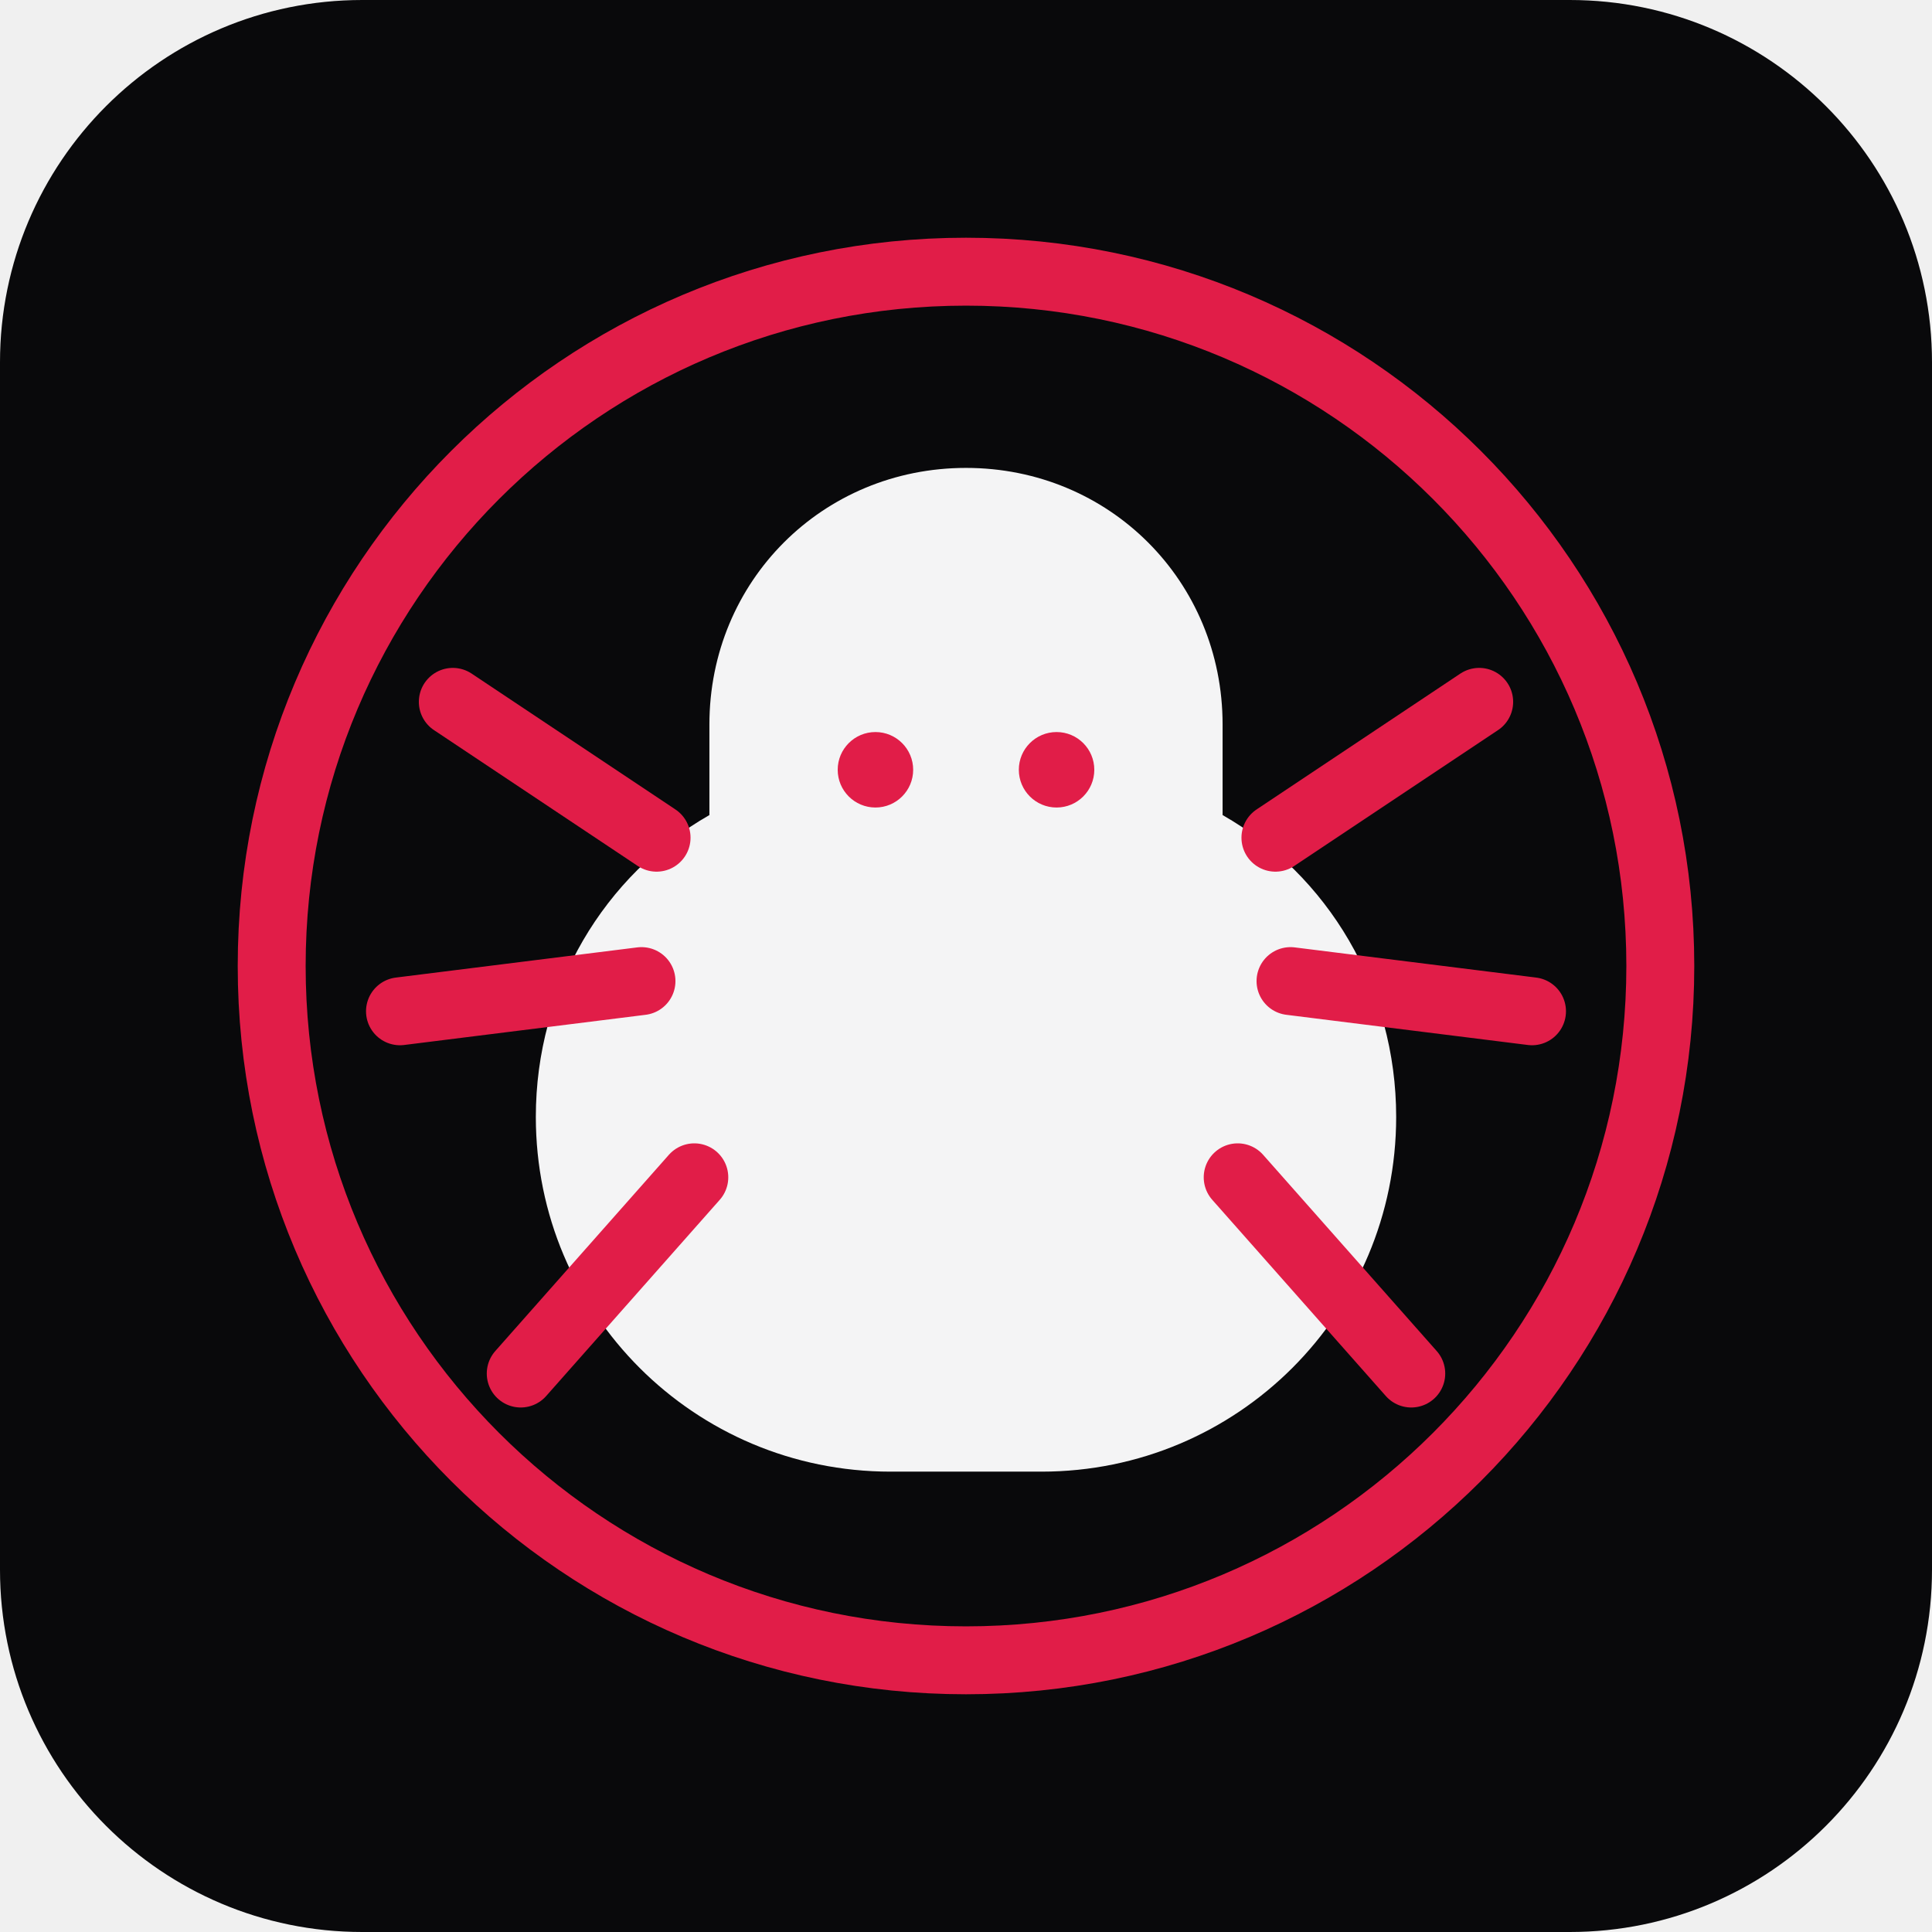
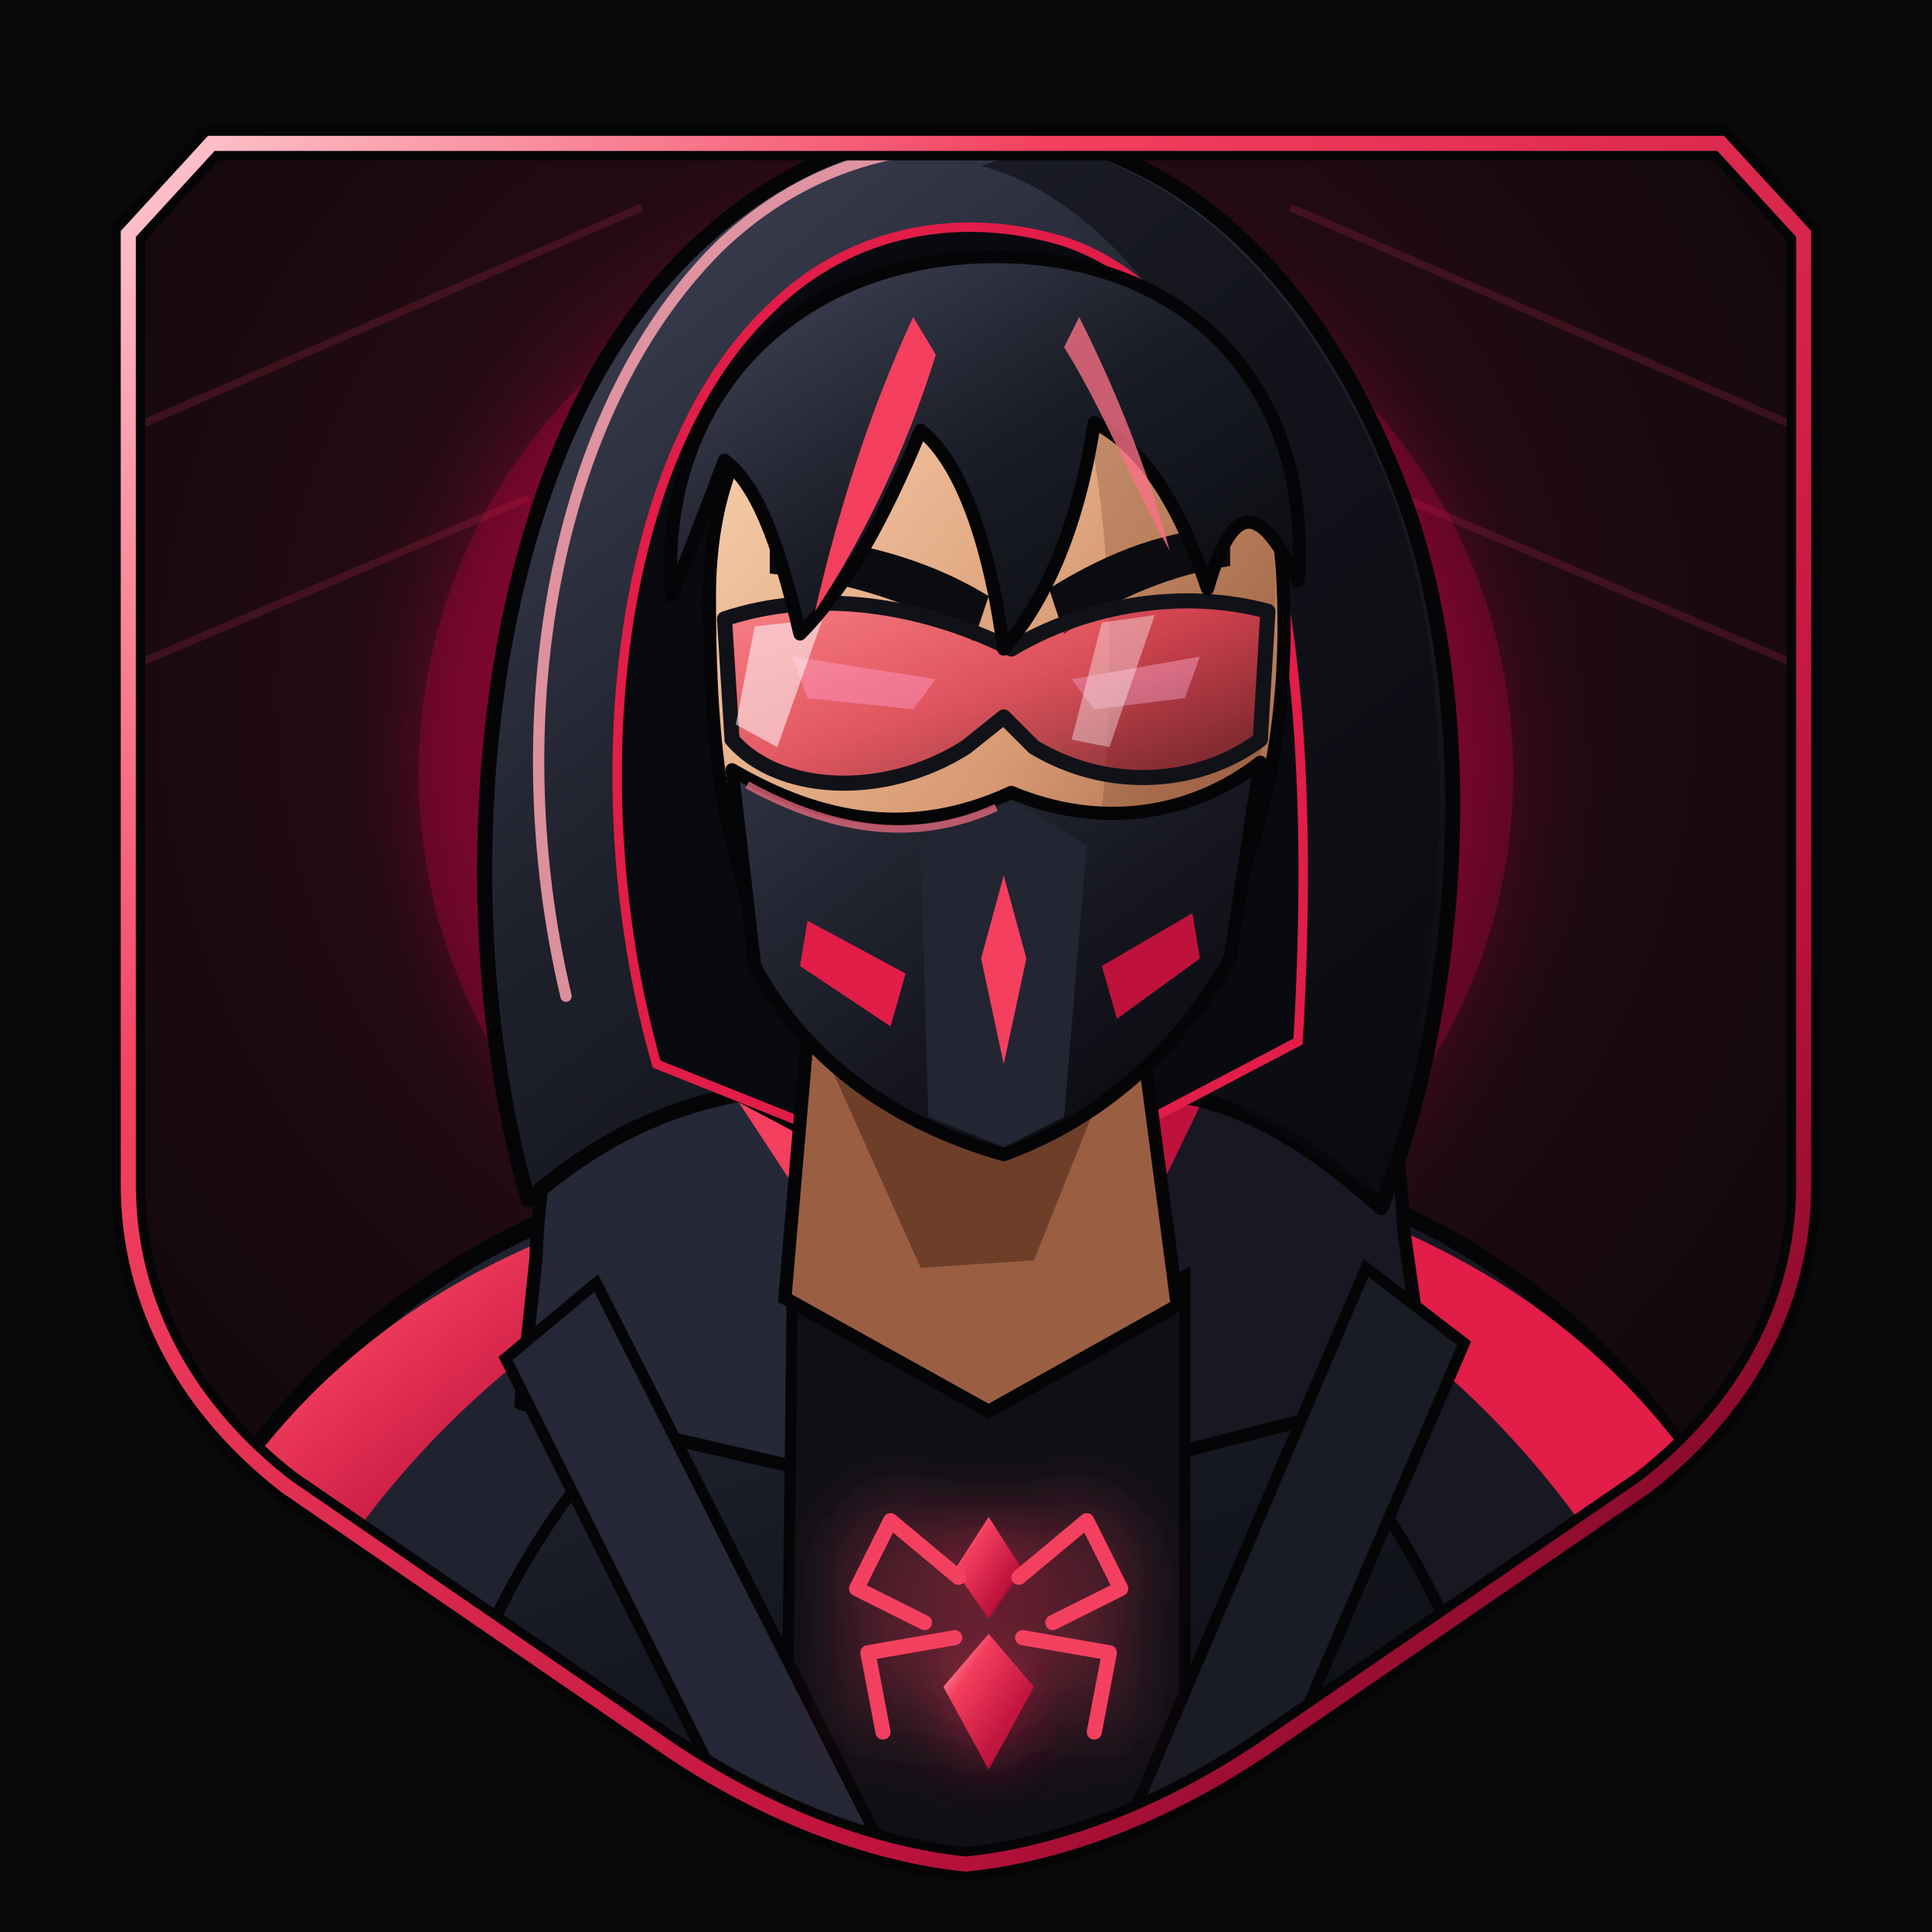
- <svg xmlns="http://www.w3.org/2000/svg" viewBox="0 0 512 512">
-   <rect width="512" height="512" rx="96" fill="#09090B" />
-   <circle cx="256" cy="256" r="184" fill="none" stroke="#E11D48" stroke-width="18" />
-   <path d="M256 124c38 0 68 30 68 68v24c28 16 46 46 46 80 0 52-42 94-94 94h-40c-52 0-94-42-94-94 0-34 18-64 46-80v-24c0-38 30-68 68-68z" fill="#F4F4F5" />
-   <path d="M174 222l-54-36m50 74l-64 8m78 44l-46 52m200-142l54-36m-50 74l64 8m-78 44l46 52" stroke="#E11D48" stroke-width="18" stroke-linecap="round" />
-   <circle cx="232" cy="204" r="10" fill="#E11D48" />
-   <circle cx="280" cy="204" r="10" fill="#E11D48" />
+ <svg xmlns="http://www.w3.org/2000/svg" viewBox="0 0 512 512" width="512" height="512">
+   <defs>
+     <radialGradient id="ffBg1" cx="48%" cy="36%" r="68%">
+       <stop offset="0%" stop-color="#6B0F2B" />
+       <stop offset="44%" stop-color="#220A14" />
+       <stop offset="100%" stop-color="#08080B" />
+     </radialGradient>
+     <linearGradient id="ffCrestRim" x1="0%" y1="0%" x2="100%" y2="100%">
+       <stop offset="0%" stop-color="#FECDD3" />
+       <stop offset="28%" stop-color="#F43F5E" />
+       <stop offset="72%" stop-color="#BE123C" />
+       <stop offset="100%" stop-color="#4C0519" />
+     </linearGradient>
+     <linearGradient id="ffHood" x1="15%" y1="0%" x2="85%" y2="100%">
+       <stop offset="0%" stop-color="#3E4254" />
+       <stop offset="45%" stop-color="#1E202B" />
+       <stop offset="100%" stop-color="#0A0B10" />
+     </linearGradient>
+     <linearGradient id="ffSkin" x1="15%" y1="10%" x2="90%" y2="95%">
+       <stop offset="0%" stop-color="#F5CAA6" />
+       <stop offset="52%" stop-color="#D79972" />
+       <stop offset="100%" stop-color="#8A5137" />
+     </linearGradient>
+     <linearGradient id="ffMask" x1="0%" y1="0%" x2="100%" y2="100%">
+       <stop offset="0%" stop-color="#2F3342" />
+       <stop offset="55%" stop-color="#15161F" />
+       <stop offset="100%" stop-color="#07080B" />
+     </linearGradient>
+     <linearGradient id="ffHair" x1="0%" y1="0%" x2="100%" y2="100%">
+       <stop offset="0%" stop-color="#45495C" />
+       <stop offset="50%" stop-color="#1A1C26" />
+       <stop offset="100%" stop-color="#090A0E" />
+     </linearGradient>
+     <linearGradient id="ffJacket" x1="10%" y1="0%" x2="90%" y2="100%">
+       <stop offset="0%" stop-color="#2F3242" />
+       <stop offset="50%" stop-color="#161822" />
+       <stop offset="100%" stop-color="#090A0E" />
+     </linearGradient>
+     <linearGradient id="ffVisor" x1="0%" y1="0%" x2="100%" y2="100%">
+       <stop offset="0%" stop-color="#FF5C7A" stop-opacity="0.88" />
+       <stop offset="48%" stop-color="#E11D48" stop-opacity="0.82" />
+       <stop offset="100%" stop-color="#4C0519" stop-opacity="0.94" />
+     </linearGradient>
+     <filter id="ffGlow" x="-25%" y="-25%" width="150%" height="150%">
+       <feGaussianBlur stdDeviation="10" result="b" />
+       <feMerge>
+         <feMergeNode in="b" />
+         <feMergeNode in="SourceGraphic" />
+       </feMerge>
+     </filter>
+     <clipPath id="ffShieldClip">
+       <path d="M56 38 H456 L478 62 V314 C478 346 462 374 436 394 L334 464 C304 484 276 492 256 494 C236 492 208 484 178 464 L76 394 C50 374 34 346 34 314 V62 Z" />
+     </clipPath>
+   </defs>
+   <rect width="512" height="512" fill="#09090B" />
+   <g clip-path="url(#ffShieldClip)">
+     <rect width="512" height="512" fill="url(#ffBg1)" />
+     <g stroke="#F43F5E" stroke-opacity="0.16" stroke-width="2">
+       <line x1="20" y1="120" x2="170" y2="55" />
+       <line x1="15" y1="185" x2="140" y2="132" />
+       <line x1="492" y1="120" x2="342" y2="55" />
+       <line x1="497" y1="185" x2="372" y2="132" />
+     </g>
+     <circle cx="256" cy="205" r="145" fill="#E11D48" fill-opacity="0.24" filter="url(#ffGlow)" />
+     <path d="M18 512 C32 414 78 348 156 318 L244 294 L348 312 C428 338 474 402 496 512 Z" fill="url(#ffJacket)" stroke="#050507" stroke-width="3.5" />
+     <path d="M44 434 C66 376 106 338 156 320 L194 352 C156 382 132 418 118 462 L38 474 Z" fill="#202230" stroke="#050507" stroke-width="3" />
+     <path d="M58 400 C84 360 118 338 156 324 L172 338 C138 356 108 384 86 418 Z" fill="url(#ffCrestRim)" />
+     <path d="M468 430 C446 372 406 334 356 316 L318 348 C356 378 380 414 394 458 L474 470 Z" fill="#171822" stroke="#050507" stroke-width="3" />
+     <path d="M454 396 C428 356 394 334 356 320 L340 334 C374 352 404 380 426 414 Z" fill="#E11D48" />
+     <path d="M142 334 C144 282 162 246 186 232 L232 308 L216 390 L138 372 Z" fill="#252836" stroke="#050507" stroke-width="3.5" stroke-linejoin="round" />
+     <path d="M372 326 C370 274 352 242 328 228 L294 304 L308 386 L378 368 Z" fill="#171822" stroke="#050507" stroke-width="3.5" stroke-linejoin="round" />
+     <path d="M186 236 L228 308 L218 326 L176 262 Z" fill="#F43F5E" />
+     <path d="M328 232 L296 304 L304 322 L336 256 Z" fill="#BE123C" />
+     <path d="M210 340 L264 366 L314 338 L314 512 H208 Z" fill="#0F1016" stroke="#050507" stroke-width="3" />
+     <path d="M158 340 L232 486 L204 500 L134 360 Z" fill="#252736" stroke="#050507" stroke-width="3" />
+     <path d="M362 336 L298 486 L326 500 L388 356 Z" fill="#191B25" stroke="#050507" stroke-width="3" />
+     <g transform="translate(262 426)" filter="url(#ffGlow)">
+       <polygon points="0,-24 9,-10 0,3 -9,-10" fill="url(#ffCrestRim)" />
+       <polygon points="0,7 12,21 0,43 -12,21" fill="url(#ffCrestRim)" />
+       <path d="M-8,-8 L-26,-23 L-35,-5 L-17,4 M8,-8 L26,-23 L35,-5 L17,4 M-9,8 L-32,12 L-28,33 M9,8 L32,12 L28,33" fill="none" stroke="#F43F5E" stroke-width="4" stroke-linecap="round" stroke-linejoin="round" />
+     </g>
+     <path d="M140 318 C118 242 126 130 176 74 C208 38 246 30 278 36 C318 44 352 78 372 132 C392 186 388 264 366 320 C346 302 328 292 310 290 L264 326 L196 290 C174 294 156 304 140 318 Z" fill="url(#ffHood)" stroke="#050507" stroke-width="4" stroke-linejoin="round" />
+     <path d="M278 38 C316 46 350 80 370 134 C388 186 384 260 364 316 L320 288 C346 210 344 126 306 78 C292 60 276 48 260 44 Z" fill="#0B0C11" fill-opacity="0.58" />
+     <path d="M150 264 C132 188 148 106 192 64 C218 40 248 36 276 40" fill="none" stroke="#FDA4AF" stroke-width="3" stroke-linecap="round" stroke-opacity="0.85" />
+     <path d="M174 282 C154 212 162 122 204 82 C226 60 256 56 282 64 C324 78 352 138 344 276 L264 318 Z" fill="#090A0F" stroke="#E11D48" stroke-width="2.5" />
+     <path d="M214 274 L302 270 L312 346 L262 374 L208 344 Z" fill="#9A5F42" stroke="#050507" stroke-width="3.5" />
+     <path d="M218 278 L298 274 L274 334 L244 336 Z" fill="#5D3321" fill-opacity="0.72" />
+     <path d="M188 158 C188 106 220 80 264 80 C306 80 338 106 340 154 C342 194 334 226 318 258 C302 280 282 292 266 296 C244 292 218 276 202 248 C190 220 188 190 188 158 Z" fill="url(#ffSkin)" stroke="#050507" stroke-width="3.5" />
+     <path d="M282 86 C318 96 338 122 338 156 C338 194 330 226 316 256 C300 278 282 290 266 294 C284 268 294 228 294 176 C294 134 288 106 282 86 Z" fill="#703923" fill-opacity="0.28" />
+     <path d="M204 152 C224 154 244 160 258 170 L262 158 C246 148 224 142 204 142 Z" fill="#0B0B10" />
+     <path d="M326 150 C312 152 296 158 282 168 L278 156 C294 146 310 140 326 140 Z" fill="#0B0B10" />
+     <polygon points="210,174 248,180 242,188 214,185" fill="#FFF1F2" />
+     <polygon points="318,174 284,180 290,188 314,185" fill="#FFF1F2" />
+     <path d="M192 164 C216 156 244 160 268 172 C288 160 314 156 336 162 L334 196 C318 208 294 210 274 198 L266 190 L256 198 C234 212 206 210 194 196 Z" fill="url(#ffVisor)" fill-opacity="0.72" stroke="#111218" stroke-width="4" stroke-linejoin="round" />
+     <polygon points="200,166 218,164 206,198 195,192" fill="#FFFFFF" fill-opacity="0.54" />
+     <polygon points="292,165 306,163 294,198 284,196" fill="#FFFFFF" fill-opacity="0.38" />
+     <path d="M194 204 C218 218 242 222 268 210 C292 220 316 216 334 202 L326 254 C310 282 288 298 266 306 C238 298 214 282 200 256 Z" fill="url(#ffMask)" stroke="#050507" stroke-width="3.5" stroke-linejoin="round" />
+     <path d="M268 212 L288 224 L282 296 L266 304 L246 296 L244 224 Z" fill="#232533" />
+     <path d="M198 208 C220 220 242 224 264 214" fill="none" stroke="#FB7185" stroke-width="2" stroke-opacity="0.7" />
+     <path d="M214 244 L240 258 L236 272 L212 256 Z" fill="#E11D48" />
+     <path d="M316 242 L292 256 L296 270 L318 254 Z" fill="#BE123C" />
+     <polygon points="266,232 272,254 266,282 260,254" fill="#F43F5E" />
+     <path d="M178 158 C174 106 210 68 264 68 C316 68 348 104 344 154 C336 138 328 128 320 156 C312 132 302 118 290 112 C286 138 278 158 266 172 C262 142 254 122 244 114 C234 138 224 156 212 168 C206 142 200 128 192 122 C186 138 182 148 178 158 Z" fill="url(#ffHair)" stroke="#050507" stroke-width="3.5" stroke-linejoin="round" />
+     <path d="M242 84 C230 110 222 136 216 162 C228 144 240 120 248 94 Z" fill="#F43F5E" />
+     <path d="M286 84 C296 104 304 124 310 146 C300 128 292 108 282 92 Z" fill="#FB7185" fill-opacity="0.78" />
+   </g>
+   <path d="M56 38 H456 L478 62 V314 C478 346 462 374 436 394 L334 464 C304 484 276 492 256 494 C236 492 208 484 178 464 L76 394 C50 374 34 346 34 314 V62 Z" fill="none" stroke="#050507" stroke-width="9" />
+   <path d="M56 38 H456 L478 62 V314 C478 346 462 374 436 394 L334 464 C304 484 276 492 256 494 C236 492 208 484 178 464 L76 394 C50 374 34 346 34 314 V62 Z" fill="none" stroke="url(#ffCrestRim)" stroke-width="4" />
</svg>
